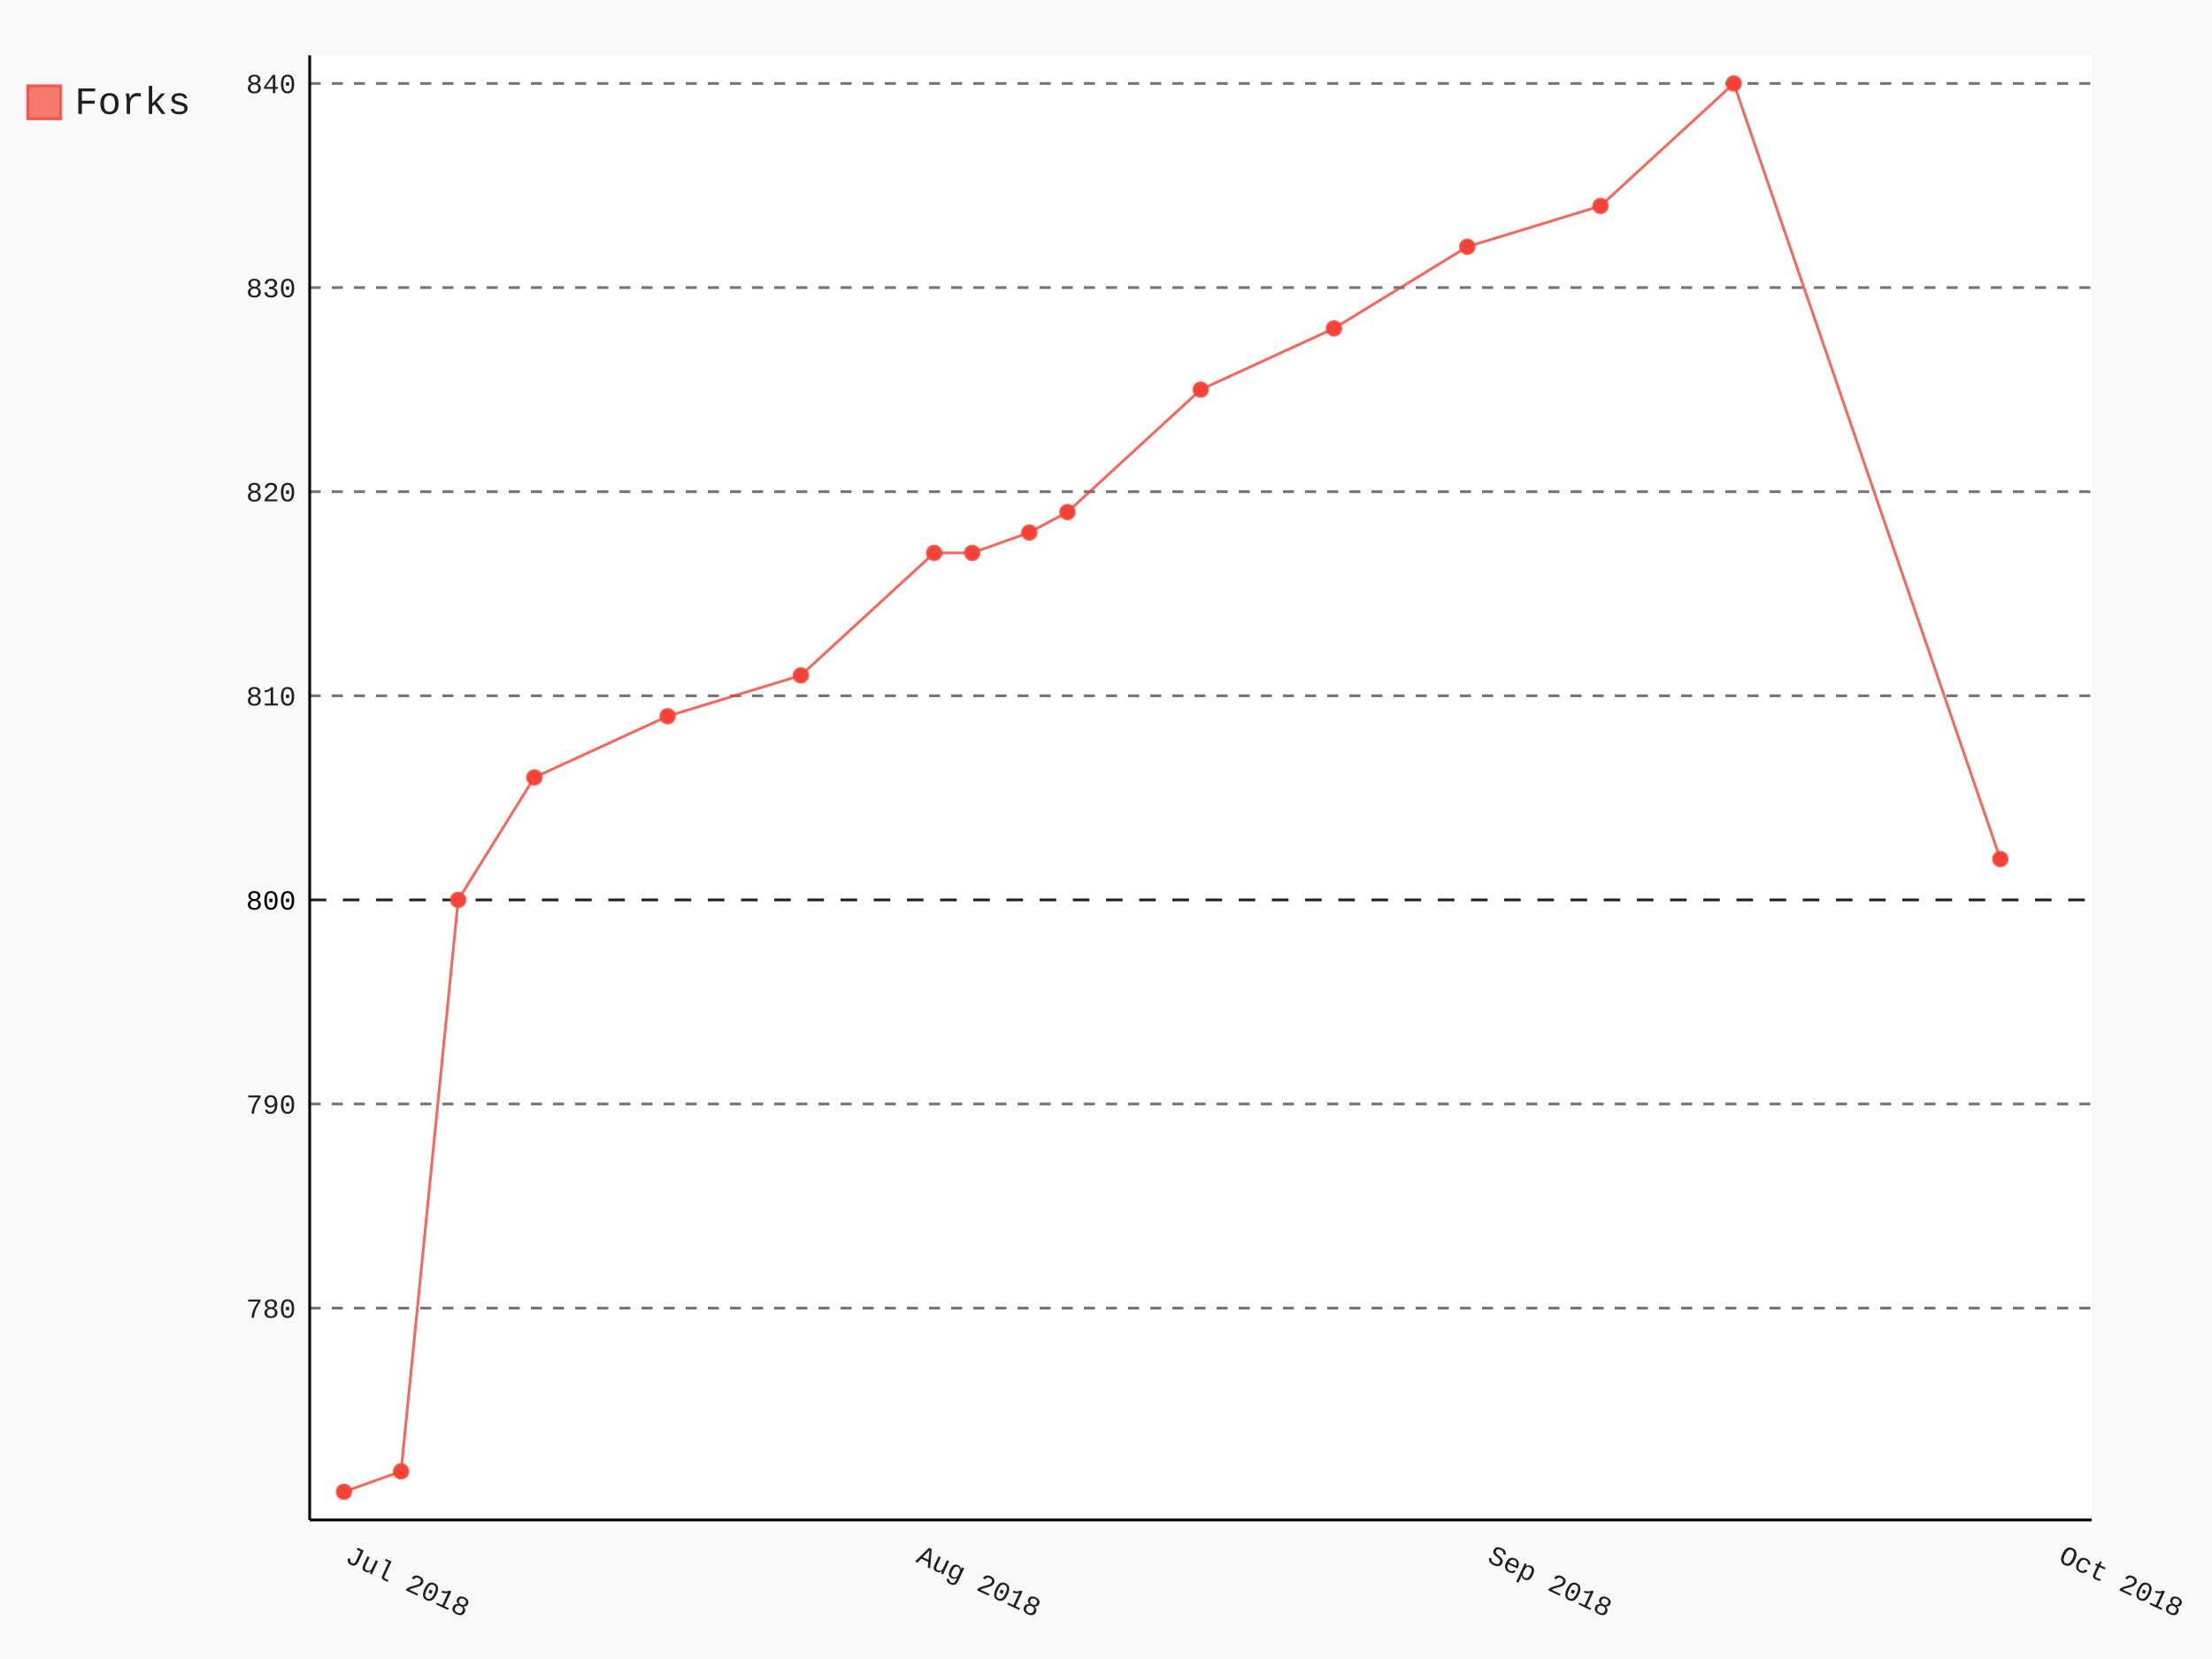
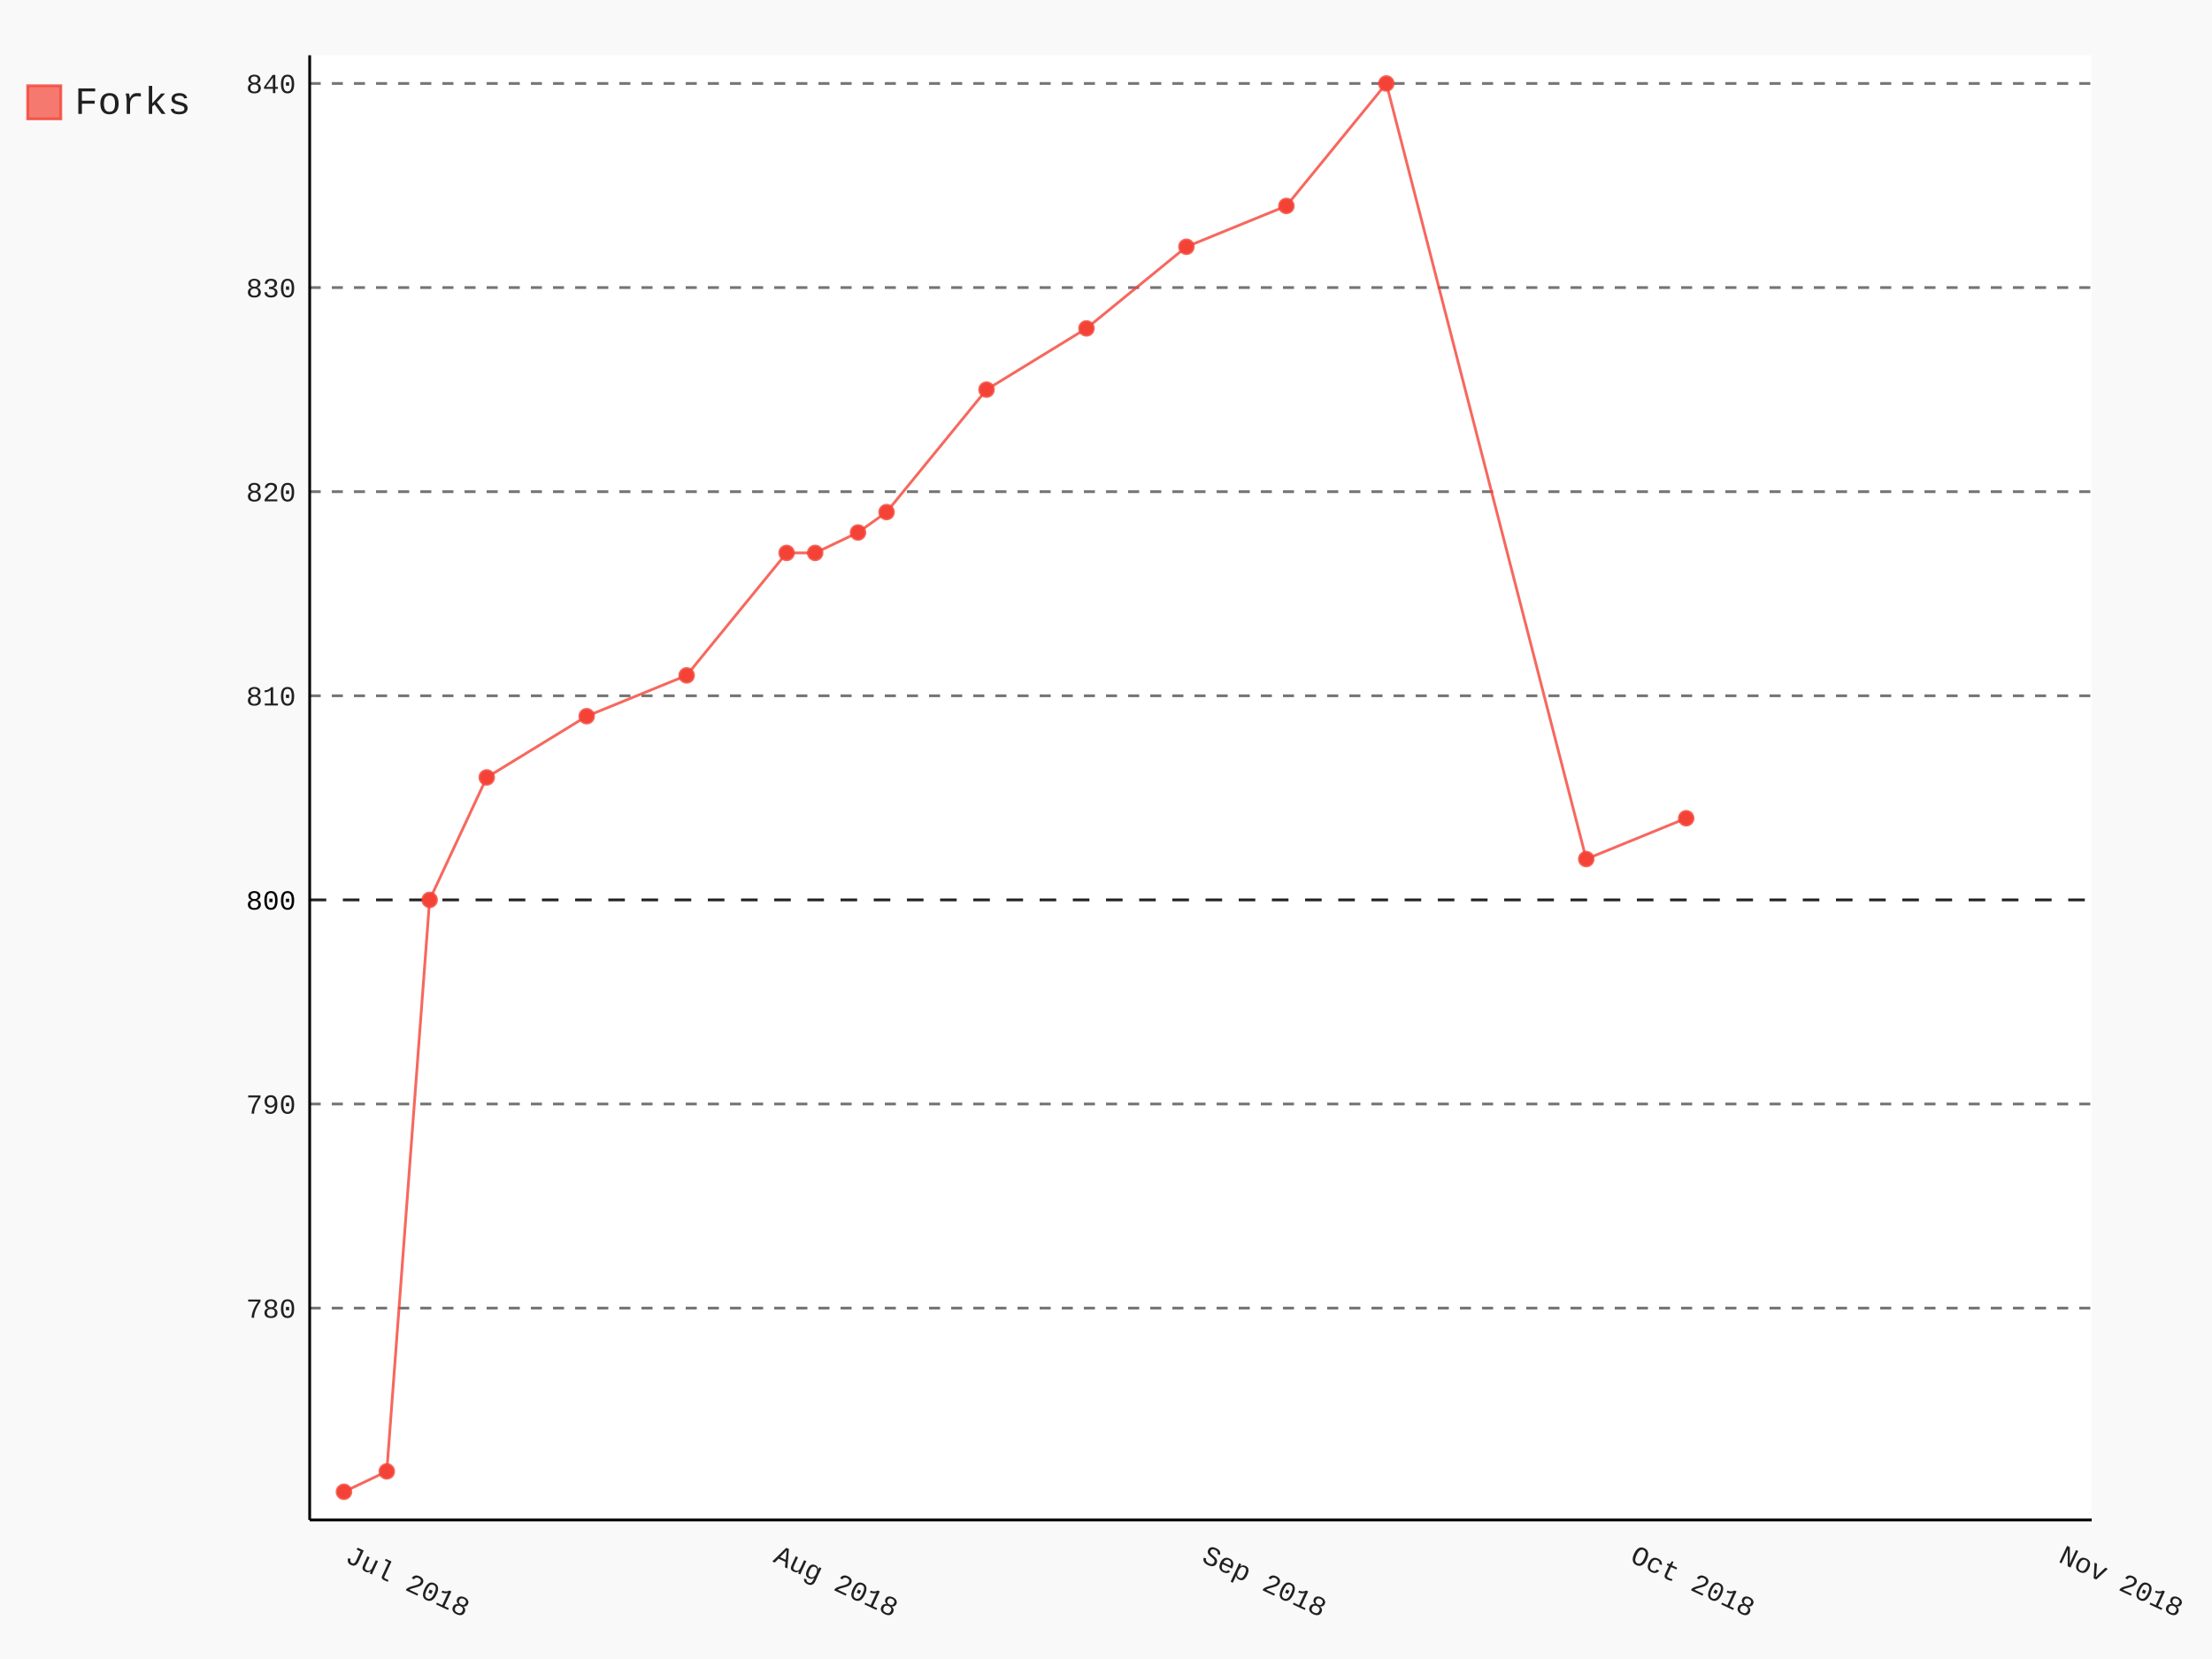
- <svg xmlns="http://www.w3.org/2000/svg" class="pygal-chart" id="chart-0f56a407-b2e5-40ce-bc3e-4d2c65c67aa9" viewBox="0 0 800 600">
+ <svg xmlns="http://www.w3.org/2000/svg" class="pygal-chart" id="chart-47e5692b-ea19-4bc2-8c09-c602705c1d9d" viewBox="0 0 800 600">
  <defs>
-     <style type="text/css">#chart-0f56a407-b2e5-40ce-bc3e-4d2c65c67aa9{-webkit-user-select:none;-webkit-font-smoothing:antialiased;font-family:Consolas,"Liberation Mono",Menlo,Courier,monospace}#chart-0f56a407-b2e5-40ce-bc3e-4d2c65c67aa9 .title{font-family:Consolas,"Liberation Mono",Menlo,Courier,monospace;font-size:16px}#chart-0f56a407-b2e5-40ce-bc3e-4d2c65c67aa9 .legends .legend text{font-family:Consolas,"Liberation Mono",Menlo,Courier,monospace;font-size:14px}#chart-0f56a407-b2e5-40ce-bc3e-4d2c65c67aa9 .axis text{font-family:Consolas,"Liberation Mono",Menlo,Courier,monospace;font-size:10px}#chart-0f56a407-b2e5-40ce-bc3e-4d2c65c67aa9 .axis text.major{font-family:Consolas,"Liberation Mono",Menlo,Courier,monospace;font-size:10px}#chart-0f56a407-b2e5-40ce-bc3e-4d2c65c67aa9 .text-overlay text.value{font-family:Consolas,"Liberation Mono",Menlo,Courier,monospace;font-size:16px}#chart-0f56a407-b2e5-40ce-bc3e-4d2c65c67aa9 .text-overlay text.label{font-family:Consolas,"Liberation Mono",Menlo,Courier,monospace;font-size:10px}#chart-0f56a407-b2e5-40ce-bc3e-4d2c65c67aa9 .tooltip{font-family:Consolas,"Liberation Mono",Menlo,Courier,monospace;font-size:14px}#chart-0f56a407-b2e5-40ce-bc3e-4d2c65c67aa9 text.no_data{font-family:Consolas,"Liberation Mono",Menlo,Courier,monospace;font-size:64px}
- #chart-0f56a407-b2e5-40ce-bc3e-4d2c65c67aa9{background-color:rgba(249,249,249,1)}#chart-0f56a407-b2e5-40ce-bc3e-4d2c65c67aa9 path,#chart-0f56a407-b2e5-40ce-bc3e-4d2c65c67aa9 line,#chart-0f56a407-b2e5-40ce-bc3e-4d2c65c67aa9 rect,#chart-0f56a407-b2e5-40ce-bc3e-4d2c65c67aa9 circle{-webkit-transition:150ms;-moz-transition:150ms;transition:150ms}#chart-0f56a407-b2e5-40ce-bc3e-4d2c65c67aa9 .graph &gt; .background{fill:rgba(249,249,249,1)}#chart-0f56a407-b2e5-40ce-bc3e-4d2c65c67aa9 .plot &gt; .background{fill:rgba(255,255,255,1)}#chart-0f56a407-b2e5-40ce-bc3e-4d2c65c67aa9 .graph{fill:rgba(0,0,0,.87)}#chart-0f56a407-b2e5-40ce-bc3e-4d2c65c67aa9 text.no_data{fill:rgba(0,0,0,1)}#chart-0f56a407-b2e5-40ce-bc3e-4d2c65c67aa9 .title{fill:rgba(0,0,0,1)}#chart-0f56a407-b2e5-40ce-bc3e-4d2c65c67aa9 .legends .legend text{fill:rgba(0,0,0,.87)}#chart-0f56a407-b2e5-40ce-bc3e-4d2c65c67aa9 .legends .legend:hover text{fill:rgba(0,0,0,1)}#chart-0f56a407-b2e5-40ce-bc3e-4d2c65c67aa9 .axis .line{stroke:rgba(0,0,0,1)}#chart-0f56a407-b2e5-40ce-bc3e-4d2c65c67aa9 .axis .guide.line{stroke:rgba(0,0,0,.54)}#chart-0f56a407-b2e5-40ce-bc3e-4d2c65c67aa9 .axis .major.line{stroke:rgba(0,0,0,.87)}#chart-0f56a407-b2e5-40ce-bc3e-4d2c65c67aa9 .axis text.major{fill:rgba(0,0,0,1)}#chart-0f56a407-b2e5-40ce-bc3e-4d2c65c67aa9 .axis.y .guides:hover .guide.line,#chart-0f56a407-b2e5-40ce-bc3e-4d2c65c67aa9 .line-graph .axis.x .guides:hover .guide.line,#chart-0f56a407-b2e5-40ce-bc3e-4d2c65c67aa9 .stackedline-graph .axis.x .guides:hover .guide.line,#chart-0f56a407-b2e5-40ce-bc3e-4d2c65c67aa9 .xy-graph .axis.x .guides:hover .guide.line{stroke:rgba(0,0,0,1)}#chart-0f56a407-b2e5-40ce-bc3e-4d2c65c67aa9 .axis .guides:hover text{fill:rgba(0,0,0,1)}#chart-0f56a407-b2e5-40ce-bc3e-4d2c65c67aa9 .reactive{fill-opacity:.7;stroke-opacity:.8}#chart-0f56a407-b2e5-40ce-bc3e-4d2c65c67aa9 .ci{stroke:rgba(0,0,0,.87)}#chart-0f56a407-b2e5-40ce-bc3e-4d2c65c67aa9 .reactive.active,#chart-0f56a407-b2e5-40ce-bc3e-4d2c65c67aa9 .active .reactive{fill-opacity:.8;stroke-opacity:.9;stroke-width:4}#chart-0f56a407-b2e5-40ce-bc3e-4d2c65c67aa9 .ci .reactive.active{stroke-width:1.5}#chart-0f56a407-b2e5-40ce-bc3e-4d2c65c67aa9 .series text{fill:rgba(0,0,0,1)}#chart-0f56a407-b2e5-40ce-bc3e-4d2c65c67aa9 .tooltip rect{fill:rgba(255,255,255,1);stroke:rgba(0,0,0,1);-webkit-transition:opacity 150ms;-moz-transition:opacity 150ms;transition:opacity 150ms}#chart-0f56a407-b2e5-40ce-bc3e-4d2c65c67aa9 .tooltip .label{fill:rgba(0,0,0,.87)}#chart-0f56a407-b2e5-40ce-bc3e-4d2c65c67aa9 .tooltip .label{fill:rgba(0,0,0,.87)}#chart-0f56a407-b2e5-40ce-bc3e-4d2c65c67aa9 .tooltip .legend{font-size:.8em;fill:rgba(0,0,0,.54)}#chart-0f56a407-b2e5-40ce-bc3e-4d2c65c67aa9 .tooltip .x_label{font-size:.6em;fill:rgba(0,0,0,1)}#chart-0f56a407-b2e5-40ce-bc3e-4d2c65c67aa9 .tooltip .xlink{font-size:.5em;text-decoration:underline}#chart-0f56a407-b2e5-40ce-bc3e-4d2c65c67aa9 .tooltip .value{font-size:1.5em}#chart-0f56a407-b2e5-40ce-bc3e-4d2c65c67aa9 .bound{font-size:.5em}#chart-0f56a407-b2e5-40ce-bc3e-4d2c65c67aa9 .max-value{font-size:.75em;fill:rgba(0,0,0,.54)}#chart-0f56a407-b2e5-40ce-bc3e-4d2c65c67aa9 .map-element{fill:rgba(255,255,255,1);stroke:rgba(0,0,0,.54) !important}#chart-0f56a407-b2e5-40ce-bc3e-4d2c65c67aa9 .map-element .reactive{fill-opacity:inherit;stroke-opacity:inherit}#chart-0f56a407-b2e5-40ce-bc3e-4d2c65c67aa9 .color-0,#chart-0f56a407-b2e5-40ce-bc3e-4d2c65c67aa9 .color-0 a:visited{stroke:#F44336;fill:#F44336}#chart-0f56a407-b2e5-40ce-bc3e-4d2c65c67aa9 .text-overlay .color-0 text{fill:black}
- #chart-0f56a407-b2e5-40ce-bc3e-4d2c65c67aa9 text.no_data{text-anchor:middle}#chart-0f56a407-b2e5-40ce-bc3e-4d2c65c67aa9 .guide.line{fill:none}#chart-0f56a407-b2e5-40ce-bc3e-4d2c65c67aa9 .centered{text-anchor:middle}#chart-0f56a407-b2e5-40ce-bc3e-4d2c65c67aa9 .title{text-anchor:middle}#chart-0f56a407-b2e5-40ce-bc3e-4d2c65c67aa9 .legends .legend text{fill-opacity:1}#chart-0f56a407-b2e5-40ce-bc3e-4d2c65c67aa9 .axis.x text{text-anchor:middle}#chart-0f56a407-b2e5-40ce-bc3e-4d2c65c67aa9 .axis.x:not(.web) text[transform]{text-anchor:start}#chart-0f56a407-b2e5-40ce-bc3e-4d2c65c67aa9 .axis.x:not(.web) text[transform].backwards{text-anchor:end}#chart-0f56a407-b2e5-40ce-bc3e-4d2c65c67aa9 .axis.y text{text-anchor:end}#chart-0f56a407-b2e5-40ce-bc3e-4d2c65c67aa9 .axis.y text[transform].backwards{text-anchor:start}#chart-0f56a407-b2e5-40ce-bc3e-4d2c65c67aa9 .axis.y2 text{text-anchor:start}#chart-0f56a407-b2e5-40ce-bc3e-4d2c65c67aa9 .axis.y2 text[transform].backwards{text-anchor:end}#chart-0f56a407-b2e5-40ce-bc3e-4d2c65c67aa9 .axis .guide.line{stroke-dasharray:4,4}#chart-0f56a407-b2e5-40ce-bc3e-4d2c65c67aa9 .axis .major.guide.line{stroke-dasharray:6,6}#chart-0f56a407-b2e5-40ce-bc3e-4d2c65c67aa9 .horizontal .axis.y .guide.line,#chart-0f56a407-b2e5-40ce-bc3e-4d2c65c67aa9 .horizontal .axis.y2 .guide.line,#chart-0f56a407-b2e5-40ce-bc3e-4d2c65c67aa9 .vertical .axis.x .guide.line{opacity:0}#chart-0f56a407-b2e5-40ce-bc3e-4d2c65c67aa9 .horizontal .axis.always_show .guide.line,#chart-0f56a407-b2e5-40ce-bc3e-4d2c65c67aa9 .vertical .axis.always_show .guide.line{opacity:1 !important}#chart-0f56a407-b2e5-40ce-bc3e-4d2c65c67aa9 .axis.y .guides:hover .guide.line,#chart-0f56a407-b2e5-40ce-bc3e-4d2c65c67aa9 .axis.y2 .guides:hover .guide.line,#chart-0f56a407-b2e5-40ce-bc3e-4d2c65c67aa9 .axis.x .guides:hover .guide.line{opacity:1}#chart-0f56a407-b2e5-40ce-bc3e-4d2c65c67aa9 .axis .guides:hover text{opacity:1}#chart-0f56a407-b2e5-40ce-bc3e-4d2c65c67aa9 .nofill{fill:none}#chart-0f56a407-b2e5-40ce-bc3e-4d2c65c67aa9 .subtle-fill{fill-opacity:.2}#chart-0f56a407-b2e5-40ce-bc3e-4d2c65c67aa9 .dot{stroke-width:1px;fill-opacity:1}#chart-0f56a407-b2e5-40ce-bc3e-4d2c65c67aa9 .dot.active{stroke-width:5px}#chart-0f56a407-b2e5-40ce-bc3e-4d2c65c67aa9 .dot.negative{fill:transparent}#chart-0f56a407-b2e5-40ce-bc3e-4d2c65c67aa9 text,#chart-0f56a407-b2e5-40ce-bc3e-4d2c65c67aa9 tspan{stroke:none !important}#chart-0f56a407-b2e5-40ce-bc3e-4d2c65c67aa9 .series text.active{opacity:1}#chart-0f56a407-b2e5-40ce-bc3e-4d2c65c67aa9 .tooltip rect{fill-opacity:.95;stroke-width:.5}#chart-0f56a407-b2e5-40ce-bc3e-4d2c65c67aa9 .tooltip text{fill-opacity:1}#chart-0f56a407-b2e5-40ce-bc3e-4d2c65c67aa9 .showable{visibility:hidden}#chart-0f56a407-b2e5-40ce-bc3e-4d2c65c67aa9 .showable.shown{visibility:visible}#chart-0f56a407-b2e5-40ce-bc3e-4d2c65c67aa9 .gauge-background{fill:rgba(229,229,229,1);stroke:none}#chart-0f56a407-b2e5-40ce-bc3e-4d2c65c67aa9 .bg-lines{stroke:rgba(249,249,249,1);stroke-width:2px}</style>
+     <style type="text/css">#chart-47e5692b-ea19-4bc2-8c09-c602705c1d9d{-webkit-user-select:none;-webkit-font-smoothing:antialiased;font-family:Consolas,"Liberation Mono",Menlo,Courier,monospace}#chart-47e5692b-ea19-4bc2-8c09-c602705c1d9d .title{font-family:Consolas,"Liberation Mono",Menlo,Courier,monospace;font-size:16px}#chart-47e5692b-ea19-4bc2-8c09-c602705c1d9d .legends .legend text{font-family:Consolas,"Liberation Mono",Menlo,Courier,monospace;font-size:14px}#chart-47e5692b-ea19-4bc2-8c09-c602705c1d9d .axis text{font-family:Consolas,"Liberation Mono",Menlo,Courier,monospace;font-size:10px}#chart-47e5692b-ea19-4bc2-8c09-c602705c1d9d .axis text.major{font-family:Consolas,"Liberation Mono",Menlo,Courier,monospace;font-size:10px}#chart-47e5692b-ea19-4bc2-8c09-c602705c1d9d .text-overlay text.value{font-family:Consolas,"Liberation Mono",Menlo,Courier,monospace;font-size:16px}#chart-47e5692b-ea19-4bc2-8c09-c602705c1d9d .text-overlay text.label{font-family:Consolas,"Liberation Mono",Menlo,Courier,monospace;font-size:10px}#chart-47e5692b-ea19-4bc2-8c09-c602705c1d9d .tooltip{font-family:Consolas,"Liberation Mono",Menlo,Courier,monospace;font-size:14px}#chart-47e5692b-ea19-4bc2-8c09-c602705c1d9d text.no_data{font-family:Consolas,"Liberation Mono",Menlo,Courier,monospace;font-size:64px}
+ #chart-47e5692b-ea19-4bc2-8c09-c602705c1d9d{background-color:rgba(249,249,249,1)}#chart-47e5692b-ea19-4bc2-8c09-c602705c1d9d path,#chart-47e5692b-ea19-4bc2-8c09-c602705c1d9d line,#chart-47e5692b-ea19-4bc2-8c09-c602705c1d9d rect,#chart-47e5692b-ea19-4bc2-8c09-c602705c1d9d circle{-webkit-transition:150ms;-moz-transition:150ms;transition:150ms}#chart-47e5692b-ea19-4bc2-8c09-c602705c1d9d .graph &gt; .background{fill:rgba(249,249,249,1)}#chart-47e5692b-ea19-4bc2-8c09-c602705c1d9d .plot &gt; .background{fill:rgba(255,255,255,1)}#chart-47e5692b-ea19-4bc2-8c09-c602705c1d9d .graph{fill:rgba(0,0,0,.87)}#chart-47e5692b-ea19-4bc2-8c09-c602705c1d9d text.no_data{fill:rgba(0,0,0,1)}#chart-47e5692b-ea19-4bc2-8c09-c602705c1d9d .title{fill:rgba(0,0,0,1)}#chart-47e5692b-ea19-4bc2-8c09-c602705c1d9d .legends .legend text{fill:rgba(0,0,0,.87)}#chart-47e5692b-ea19-4bc2-8c09-c602705c1d9d .legends .legend:hover text{fill:rgba(0,0,0,1)}#chart-47e5692b-ea19-4bc2-8c09-c602705c1d9d .axis .line{stroke:rgba(0,0,0,1)}#chart-47e5692b-ea19-4bc2-8c09-c602705c1d9d .axis .guide.line{stroke:rgba(0,0,0,.54)}#chart-47e5692b-ea19-4bc2-8c09-c602705c1d9d .axis .major.line{stroke:rgba(0,0,0,.87)}#chart-47e5692b-ea19-4bc2-8c09-c602705c1d9d .axis text.major{fill:rgba(0,0,0,1)}#chart-47e5692b-ea19-4bc2-8c09-c602705c1d9d .axis.y .guides:hover .guide.line,#chart-47e5692b-ea19-4bc2-8c09-c602705c1d9d .line-graph .axis.x .guides:hover .guide.line,#chart-47e5692b-ea19-4bc2-8c09-c602705c1d9d .stackedline-graph .axis.x .guides:hover .guide.line,#chart-47e5692b-ea19-4bc2-8c09-c602705c1d9d .xy-graph .axis.x .guides:hover .guide.line{stroke:rgba(0,0,0,1)}#chart-47e5692b-ea19-4bc2-8c09-c602705c1d9d .axis .guides:hover text{fill:rgba(0,0,0,1)}#chart-47e5692b-ea19-4bc2-8c09-c602705c1d9d .reactive{fill-opacity:.7;stroke-opacity:.8}#chart-47e5692b-ea19-4bc2-8c09-c602705c1d9d .ci{stroke:rgba(0,0,0,.87)}#chart-47e5692b-ea19-4bc2-8c09-c602705c1d9d .reactive.active,#chart-47e5692b-ea19-4bc2-8c09-c602705c1d9d .active .reactive{fill-opacity:.8;stroke-opacity:.9;stroke-width:4}#chart-47e5692b-ea19-4bc2-8c09-c602705c1d9d .ci .reactive.active{stroke-width:1.5}#chart-47e5692b-ea19-4bc2-8c09-c602705c1d9d .series text{fill:rgba(0,0,0,1)}#chart-47e5692b-ea19-4bc2-8c09-c602705c1d9d .tooltip rect{fill:rgba(255,255,255,1);stroke:rgba(0,0,0,1);-webkit-transition:opacity 150ms;-moz-transition:opacity 150ms;transition:opacity 150ms}#chart-47e5692b-ea19-4bc2-8c09-c602705c1d9d .tooltip .label{fill:rgba(0,0,0,.87)}#chart-47e5692b-ea19-4bc2-8c09-c602705c1d9d .tooltip .label{fill:rgba(0,0,0,.87)}#chart-47e5692b-ea19-4bc2-8c09-c602705c1d9d .tooltip .legend{font-size:.8em;fill:rgba(0,0,0,.54)}#chart-47e5692b-ea19-4bc2-8c09-c602705c1d9d .tooltip .x_label{font-size:.6em;fill:rgba(0,0,0,1)}#chart-47e5692b-ea19-4bc2-8c09-c602705c1d9d .tooltip .xlink{font-size:.5em;text-decoration:underline}#chart-47e5692b-ea19-4bc2-8c09-c602705c1d9d .tooltip .value{font-size:1.5em}#chart-47e5692b-ea19-4bc2-8c09-c602705c1d9d .bound{font-size:.5em}#chart-47e5692b-ea19-4bc2-8c09-c602705c1d9d .max-value{font-size:.75em;fill:rgba(0,0,0,.54)}#chart-47e5692b-ea19-4bc2-8c09-c602705c1d9d .map-element{fill:rgba(255,255,255,1);stroke:rgba(0,0,0,.54) !important}#chart-47e5692b-ea19-4bc2-8c09-c602705c1d9d .map-element .reactive{fill-opacity:inherit;stroke-opacity:inherit}#chart-47e5692b-ea19-4bc2-8c09-c602705c1d9d .color-0,#chart-47e5692b-ea19-4bc2-8c09-c602705c1d9d .color-0 a:visited{stroke:#F44336;fill:#F44336}#chart-47e5692b-ea19-4bc2-8c09-c602705c1d9d .text-overlay .color-0 text{fill:black}
+ #chart-47e5692b-ea19-4bc2-8c09-c602705c1d9d text.no_data{text-anchor:middle}#chart-47e5692b-ea19-4bc2-8c09-c602705c1d9d .guide.line{fill:none}#chart-47e5692b-ea19-4bc2-8c09-c602705c1d9d .centered{text-anchor:middle}#chart-47e5692b-ea19-4bc2-8c09-c602705c1d9d .title{text-anchor:middle}#chart-47e5692b-ea19-4bc2-8c09-c602705c1d9d .legends .legend text{fill-opacity:1}#chart-47e5692b-ea19-4bc2-8c09-c602705c1d9d .axis.x text{text-anchor:middle}#chart-47e5692b-ea19-4bc2-8c09-c602705c1d9d .axis.x:not(.web) text[transform]{text-anchor:start}#chart-47e5692b-ea19-4bc2-8c09-c602705c1d9d .axis.x:not(.web) text[transform].backwards{text-anchor:end}#chart-47e5692b-ea19-4bc2-8c09-c602705c1d9d .axis.y text{text-anchor:end}#chart-47e5692b-ea19-4bc2-8c09-c602705c1d9d .axis.y text[transform].backwards{text-anchor:start}#chart-47e5692b-ea19-4bc2-8c09-c602705c1d9d .axis.y2 text{text-anchor:start}#chart-47e5692b-ea19-4bc2-8c09-c602705c1d9d .axis.y2 text[transform].backwards{text-anchor:end}#chart-47e5692b-ea19-4bc2-8c09-c602705c1d9d .axis .guide.line{stroke-dasharray:4,4}#chart-47e5692b-ea19-4bc2-8c09-c602705c1d9d .axis .major.guide.line{stroke-dasharray:6,6}#chart-47e5692b-ea19-4bc2-8c09-c602705c1d9d .horizontal .axis.y .guide.line,#chart-47e5692b-ea19-4bc2-8c09-c602705c1d9d .horizontal .axis.y2 .guide.line,#chart-47e5692b-ea19-4bc2-8c09-c602705c1d9d .vertical .axis.x .guide.line{opacity:0}#chart-47e5692b-ea19-4bc2-8c09-c602705c1d9d .horizontal .axis.always_show .guide.line,#chart-47e5692b-ea19-4bc2-8c09-c602705c1d9d .vertical .axis.always_show .guide.line{opacity:1 !important}#chart-47e5692b-ea19-4bc2-8c09-c602705c1d9d .axis.y .guides:hover .guide.line,#chart-47e5692b-ea19-4bc2-8c09-c602705c1d9d .axis.y2 .guides:hover .guide.line,#chart-47e5692b-ea19-4bc2-8c09-c602705c1d9d .axis.x .guides:hover .guide.line{opacity:1}#chart-47e5692b-ea19-4bc2-8c09-c602705c1d9d .axis .guides:hover text{opacity:1}#chart-47e5692b-ea19-4bc2-8c09-c602705c1d9d .nofill{fill:none}#chart-47e5692b-ea19-4bc2-8c09-c602705c1d9d .subtle-fill{fill-opacity:.2}#chart-47e5692b-ea19-4bc2-8c09-c602705c1d9d .dot{stroke-width:1px;fill-opacity:1}#chart-47e5692b-ea19-4bc2-8c09-c602705c1d9d .dot.active{stroke-width:5px}#chart-47e5692b-ea19-4bc2-8c09-c602705c1d9d .dot.negative{fill:transparent}#chart-47e5692b-ea19-4bc2-8c09-c602705c1d9d text,#chart-47e5692b-ea19-4bc2-8c09-c602705c1d9d tspan{stroke:none !important}#chart-47e5692b-ea19-4bc2-8c09-c602705c1d9d .series text.active{opacity:1}#chart-47e5692b-ea19-4bc2-8c09-c602705c1d9d .tooltip rect{fill-opacity:.95;stroke-width:.5}#chart-47e5692b-ea19-4bc2-8c09-c602705c1d9d .tooltip text{fill-opacity:1}#chart-47e5692b-ea19-4bc2-8c09-c602705c1d9d .showable{visibility:hidden}#chart-47e5692b-ea19-4bc2-8c09-c602705c1d9d .showable.shown{visibility:visible}#chart-47e5692b-ea19-4bc2-8c09-c602705c1d9d .gauge-background{fill:rgba(229,229,229,1);stroke:none}#chart-47e5692b-ea19-4bc2-8c09-c602705c1d9d .bg-lines{stroke:rgba(249,249,249,1);stroke-width:2px}</style>
  </defs>
  <g class="graph datetimeline-graph vertical">
    <rect class="background" height="600" width="800" x="0" y="0" />
    <g class="plot" transform="translate(112, 20)">
      <rect class="background" height="529.714" width="644.497" x="0" y="0" />
      <g class="axis y always_show">
        <path class="line" d="M0 529.714 h644.497" />
        <g class="guides">
          <path class="guide line" d="M0 453.092 h644.497" />
          <text class="" x="-5" y="456.592">780</text>
        </g>
        <g class="guides">
          <path class="guide line" d="M0 379.274 h644.497" />
          <text class="" x="-5" y="382.774">790</text>
        </g>
        <g class="guides">
          <path class="major guide line" d="M0 305.457 h644.497" />
          <text class="major" x="-5" y="308.957">800</text>
        </g>
        <g class="guides">
          <path class="guide line" d="M0 231.639 h644.497" />
          <text class="" x="-5" y="235.139">810</text>
        </g>
        <g class="guides">
          <path class="guide line" d="M0 157.822 h644.497" />
          <text class="" x="-5" y="161.322">820</text>
        </g>
        <g class="guides">
          <path class="guide line" d="M0 84.004 h644.497" />
          <text class="" x="-5" y="87.504">830</text>
        </g>
        <g class="guides">
          <path class="guide line" d="M0 10.187 h644.497" />
          <text class="" x="-5" y="13.687">840</text>
        </g>
      </g>
      <g class="axis x">
        <path class="line" d="M0 0 v529.714" />
        <g class="guides">
          <path class="guide line" d="M12.394 0 v529.714" />
          <text class="" transform="rotate(25 12.39418 544.7143)" x="12.394" y="544.714">Jul 2018</text>
        </g>
        <g class="guides">
-           <path class="guide line" d="M218.964 0 v529.714" />
-           <text class="" transform="rotate(25 218.9638 544.7143)" x="218.964" y="544.714">Aug 2018</text>
+           <path class="guide line" d="M167.321 0 v529.714" />
+           <text class="" transform="rotate(25 167.3214 544.7143)" x="167.321" y="544.714">Aug 2018</text>
        </g>
        <g class="guides">
-           <path class="guide line" d="M425.533 0 v529.714" />
-           <text class="" transform="rotate(25 425.5334 544.7143)" x="425.533" y="544.714">Sep 2018</text>
+           <path class="guide line" d="M322.249 0 v529.714" />
+           <text class="" transform="rotate(25 322.2486 544.7143)" x="322.249" y="544.714">Sep 2018</text>
+         </g>
+         <g class="guides">
+           <path class="guide line" d="M477.176 0 v529.714" />
+           <text class="" transform="rotate(25 477.1758 544.7143)" x="477.176" y="544.714">Oct 2018</text>
        </g>
        <g class="guides">
          <path class="guide line" d="M632.103 0 v529.714" />
-           <text class="" transform="rotate(25 632.103 544.7143)" x="632.103" y="544.714">Oct 2018</text>
+           <text class="" transform="rotate(25 632.103 544.7143)" x="632.103" y="544.714">Nov 2018</text>
        </g>
      </g>
      <g class="series serie-0 color-0">
-         <path class="line reactive nofill" d="M12.394 519.528 L33.051 512.146 53.708 305.457 81.251 261.166 129.45 239.021 177.65 224.258 225.849 179.967 239.621 179.967 260.278 172.585 274.049 165.204 322.249 120.913 370.448 98.768 418.648 69.241 466.847 54.477 515.047 10.187 611.446 290.693" />
+         <path class="line reactive nofill" d="M12.394 519.528 L27.887 512.146 43.38 305.457 64.037 261.166 100.186 239.021 136.336 224.258 172.486 179.967 182.814 179.967 198.307 172.585 208.635 165.204 244.785 120.913 280.935 98.768 317.084 69.241 353.234 54.477 389.384 10.187 461.683 290.693 497.833 275.93" />
      </g>
    </g>
    <g class="titles" />
    <g class="plot overlay" transform="translate(112, 20)">
      <g class="series serie-0 color-0">
        <g class="dots">
          <circle class="dot reactive tooltip-trigger" cx="12.394" cy="519.528" r="2.5" />
        </g>
        <g class="dots">
-           <circle class="dot reactive tooltip-trigger" cx="33.051" cy="512.146" r="2.5" />
+           <circle class="dot reactive tooltip-trigger" cx="27.887" cy="512.146" r="2.5" />
        </g>
        <g class="dots">
-           <circle class="dot reactive tooltip-trigger" cx="53.708" cy="305.457" r="2.5" />
+           <circle class="dot reactive tooltip-trigger" cx="43.38" cy="305.457" r="2.5" />
        </g>
        <g class="dots">
-           <circle class="dot reactive tooltip-trigger" cx="81.251" cy="261.166" r="2.5" />
+           <circle class="dot reactive tooltip-trigger" cx="64.037" cy="261.166" r="2.5" />
        </g>
        <g class="dots">
-           <circle class="dot reactive tooltip-trigger" cx="129.45" cy="239.021" r="2.5" />
+           <circle class="dot reactive tooltip-trigger" cx="100.186" cy="239.021" r="2.5" />
        </g>
        <g class="dots">
-           <circle class="dot reactive tooltip-trigger" cx="177.65" cy="224.258" r="2.5" />
+           <circle class="dot reactive tooltip-trigger" cx="136.336" cy="224.258" r="2.5" />
        </g>
        <g class="dots">
-           <circle class="dot reactive tooltip-trigger" cx="225.849" cy="179.967" r="2.5" />
+           <circle class="dot reactive tooltip-trigger" cx="172.486" cy="179.967" r="2.5" />
        </g>
        <g class="dots">
-           <circle class="dot reactive tooltip-trigger" cx="239.621" cy="179.967" r="2.5" />
+           <circle class="dot reactive tooltip-trigger" cx="182.814" cy="179.967" r="2.5" />
        </g>
        <g class="dots">
-           <circle class="dot reactive tooltip-trigger" cx="260.278" cy="172.585" r="2.5" />
+           <circle class="dot reactive tooltip-trigger" cx="198.307" cy="172.585" r="2.5" />
        </g>
        <g class="dots">
-           <circle class="dot reactive tooltip-trigger" cx="274.049" cy="165.204" r="2.5" />
+           <circle class="dot reactive tooltip-trigger" cx="208.635" cy="165.204" r="2.5" />
        </g>
        <g class="dots">
-           <circle class="dot reactive tooltip-trigger" cx="322.249" cy="120.913" r="2.5" />
+           <circle class="dot reactive tooltip-trigger" cx="244.785" cy="120.913" r="2.5" />
        </g>
        <g class="dots">
-           <circle class="dot reactive tooltip-trigger" cx="370.448" cy="98.768" r="2.5" />
+           <circle class="dot reactive tooltip-trigger" cx="280.935" cy="98.768" r="2.5" />
        </g>
        <g class="dots">
-           <circle class="dot reactive tooltip-trigger" cx="418.648" cy="69.241" r="2.5" />
+           <circle class="dot reactive tooltip-trigger" cx="317.084" cy="69.241" r="2.5" />
        </g>
        <g class="dots">
-           <circle class="dot reactive tooltip-trigger" cx="466.847" cy="54.477" r="2.5" />
+           <circle class="dot reactive tooltip-trigger" cx="353.234" cy="54.477" r="2.5" />
        </g>
        <g class="dots">
-           <circle class="dot reactive tooltip-trigger" cx="515.047" cy="10.187" r="2.5" />
+           <circle class="dot reactive tooltip-trigger" cx="389.384" cy="10.187" r="2.5" />
        </g>
        <g class="dots">
-           <circle class="dot reactive tooltip-trigger" cx="611.446" cy="290.693" r="2.5" />
+           <circle class="dot reactive tooltip-trigger" cx="461.683" cy="290.693" r="2.5" />
+         </g>
+         <g class="dots">
+           <circle class="dot reactive tooltip-trigger" cx="497.833" cy="275.93" r="2.5" />
        </g>
      </g>
    </g>
    <g class="plot text-overlay" transform="translate(112, 20)">
      <g class="series serie-0 color-0" />
    </g>
    <g class="plot tooltip-overlay" transform="translate(112, 20)">
      <g class="tooltip" style="opacity: 0" transform="translate(0 0)">
        <rect class="tooltip-box" height="0" rx="0" ry="0" width="0" />
        <g class="text" />
      </g>
    </g>
    <g class="legends" transform="translate(10, 30)">
      <g class="legend reactive activate-serie" id="activate-serie-0">
        <rect class="color-0 reactive" height="12" width="12" x="0.0" y="1.0" />
        <text x="17.0" y="11.2">Forks</text>
      </g>
    </g>
    <g class="legends" transform="translate(766, 30)" />
  </g>
</svg>
